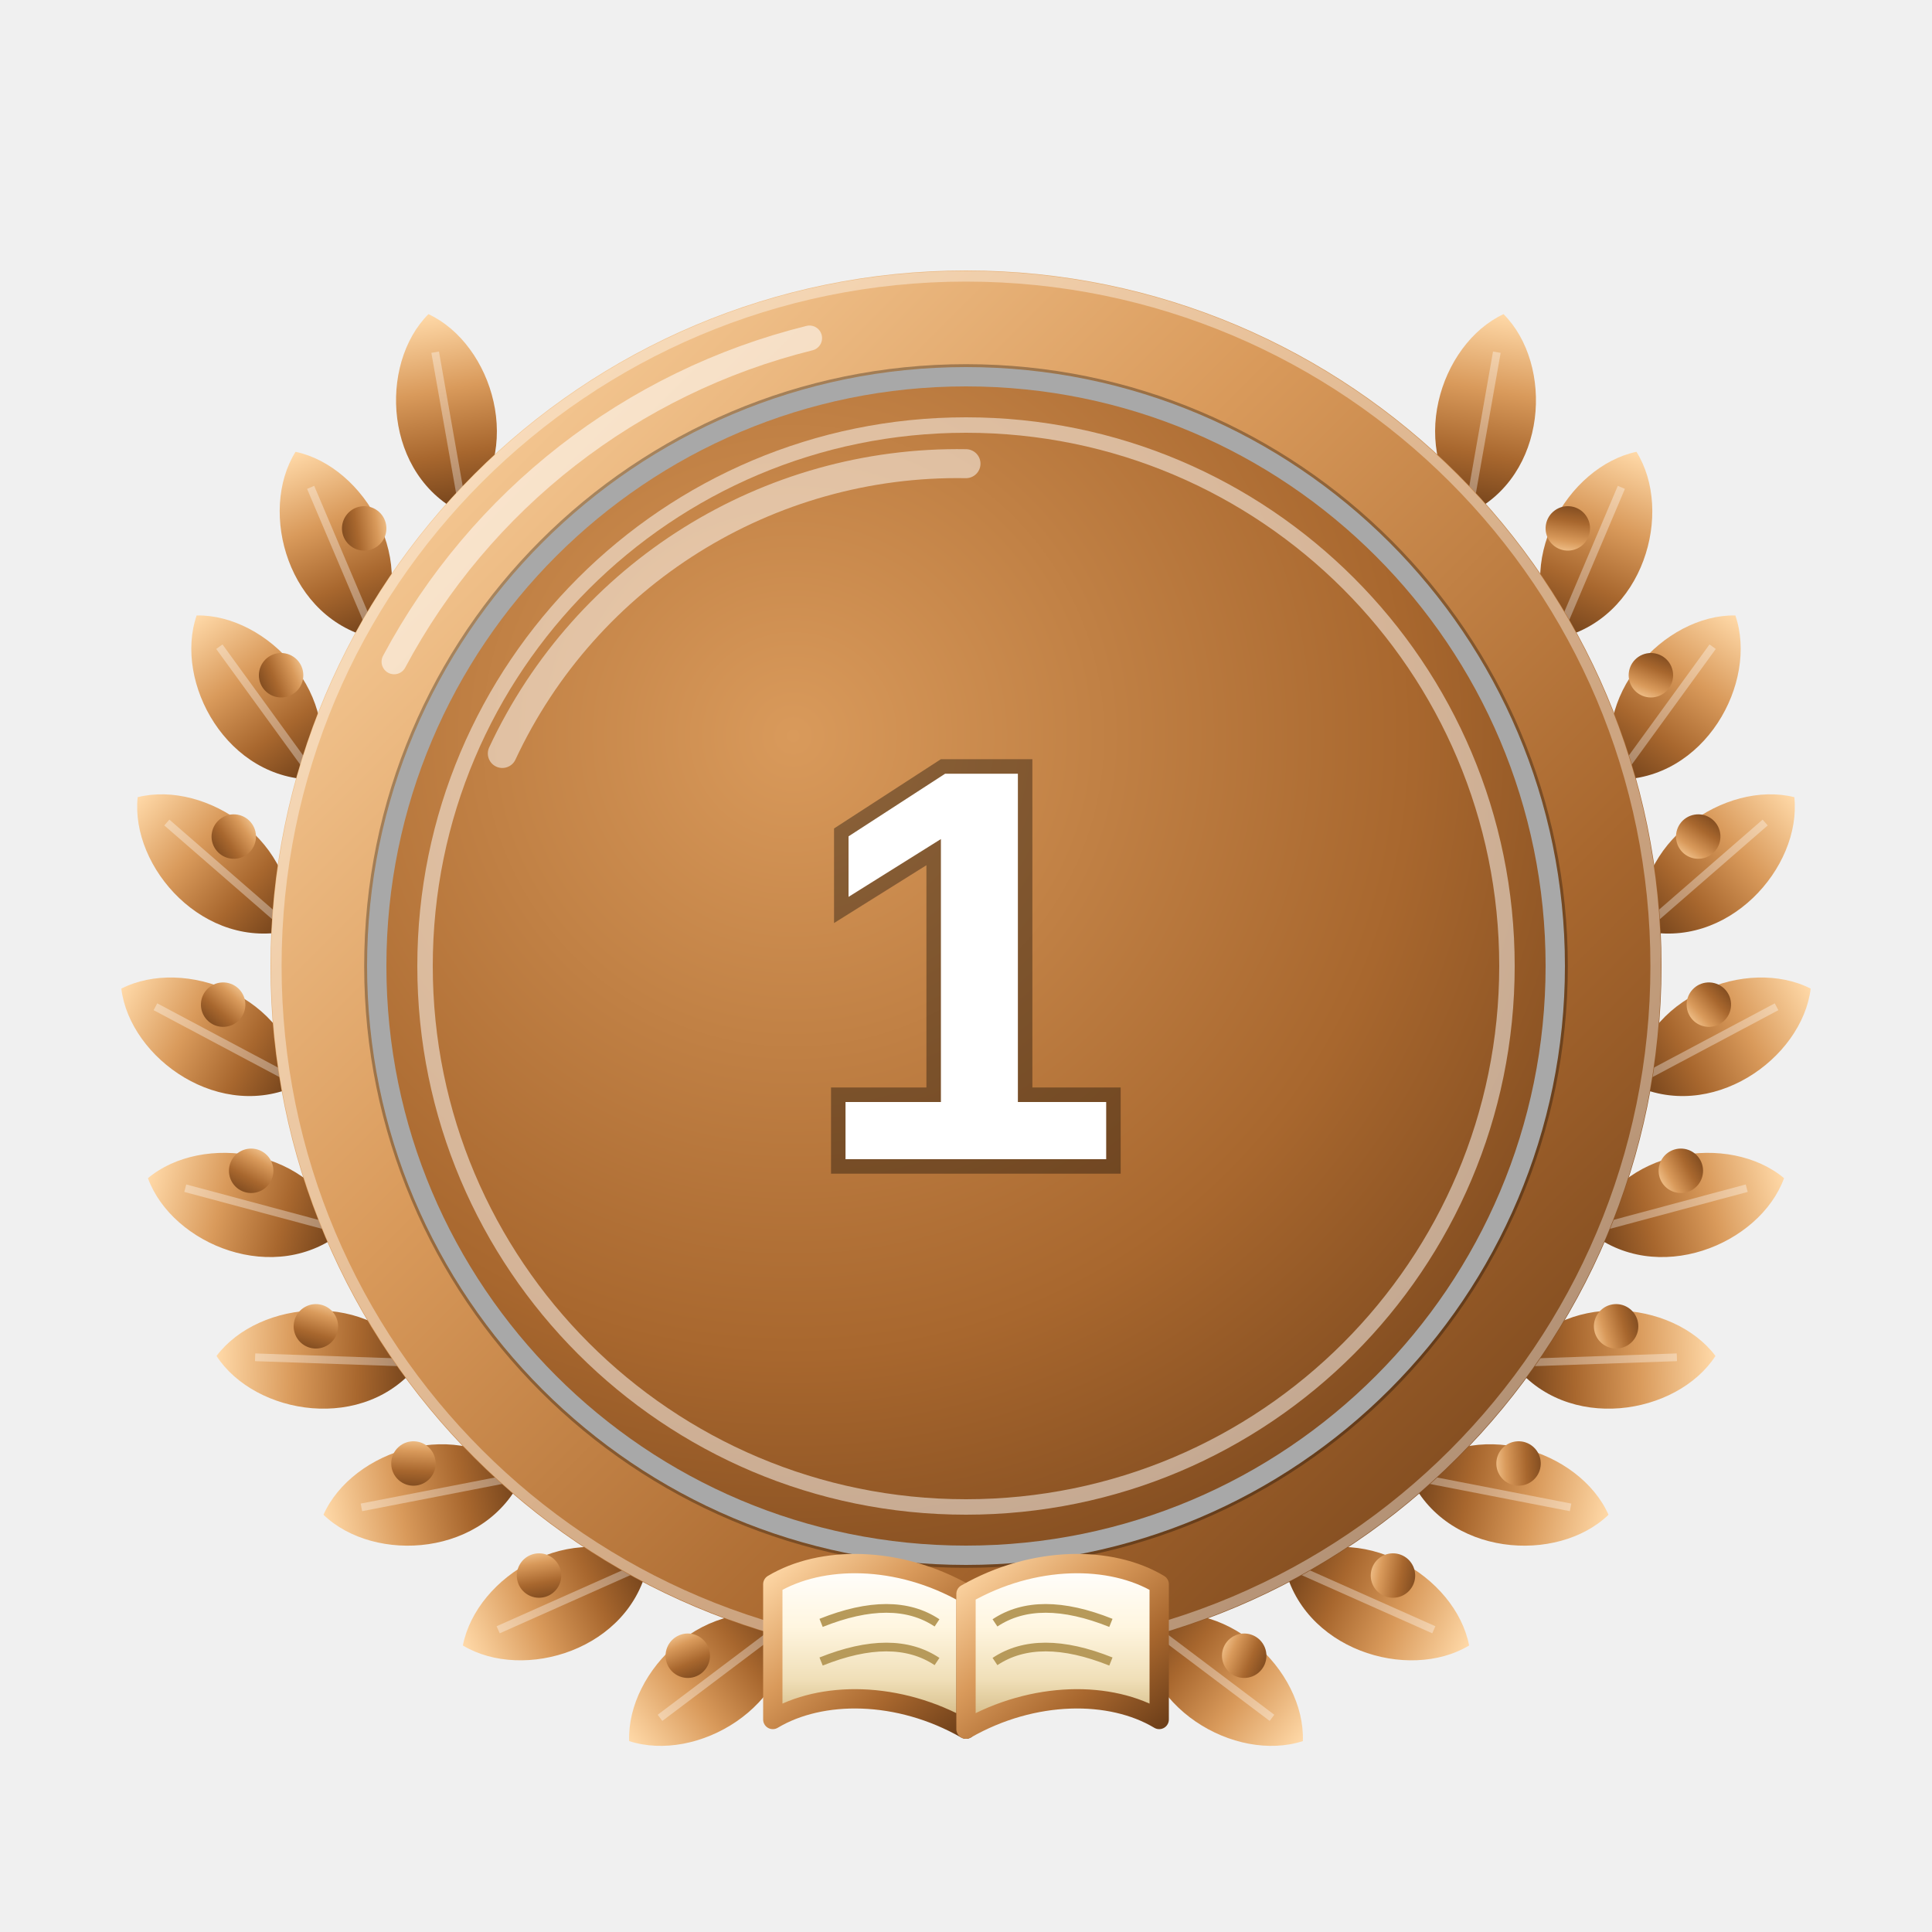
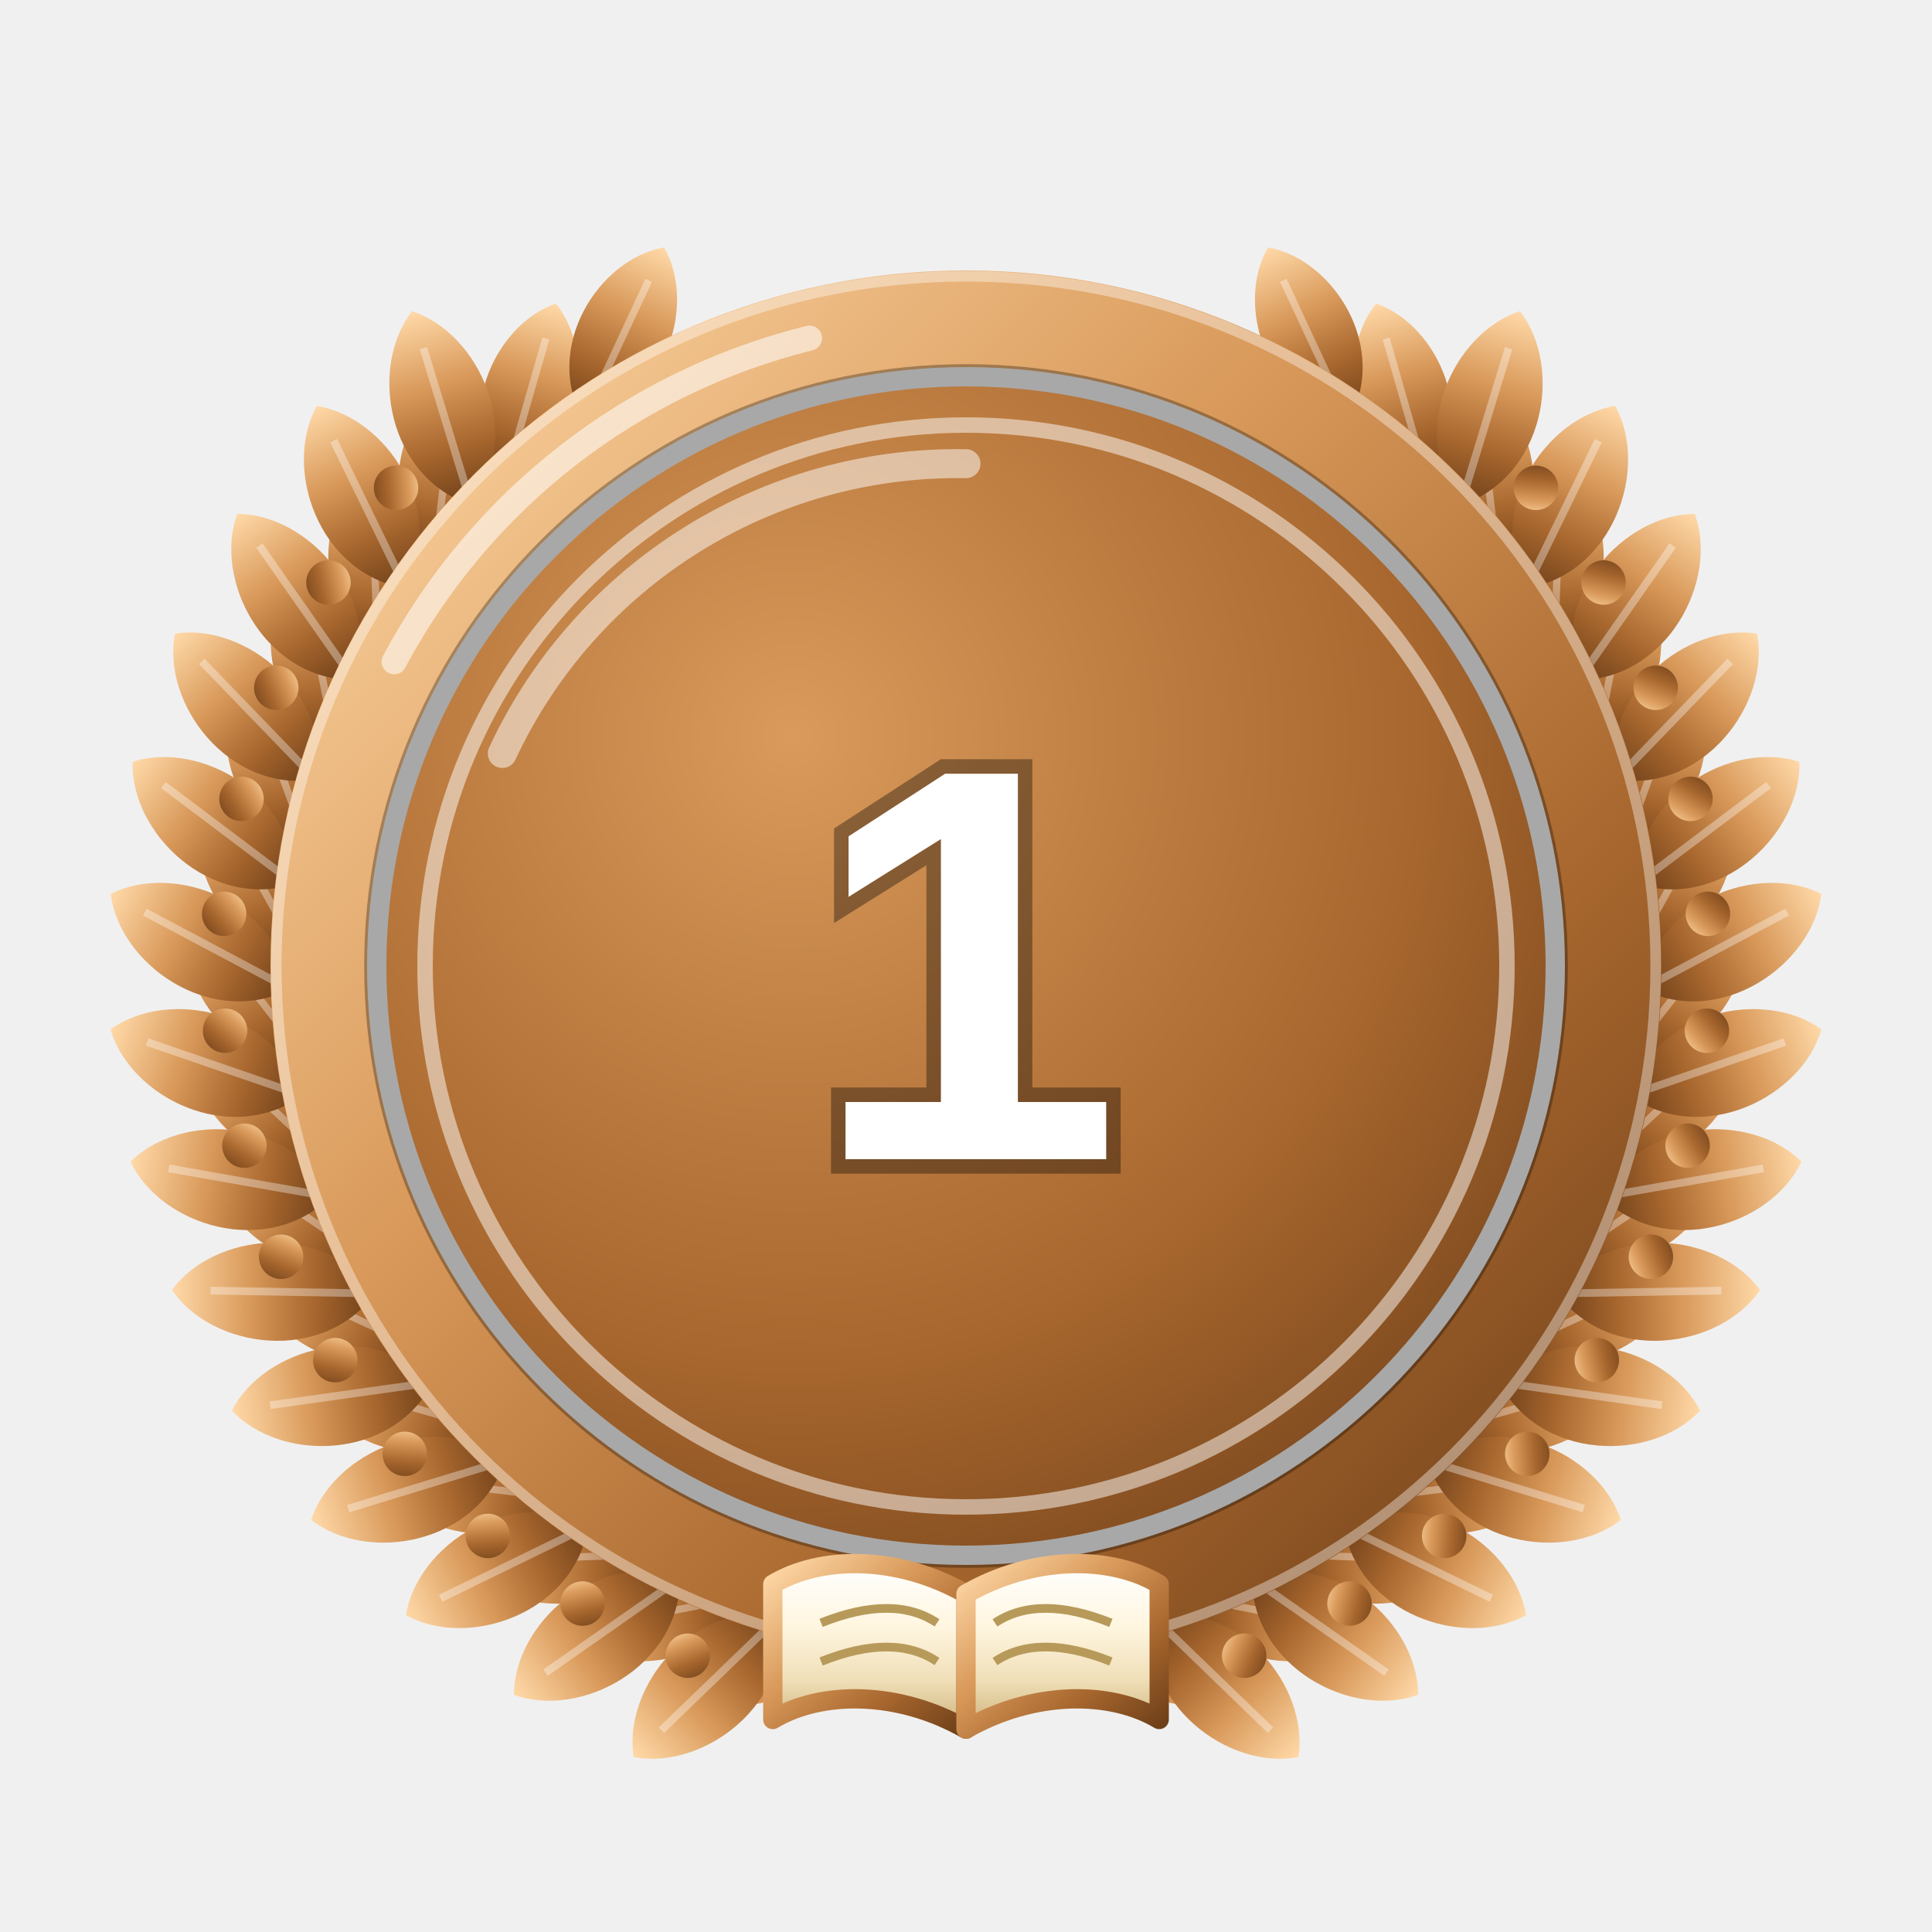
<svg xmlns="http://www.w3.org/2000/svg" viewBox="0 0 200 200">
  <defs>
    <linearGradient id="g" x1="0" y1="0" x2="1" y2="1">
      <stop offset="0" stop-color="#ffd9a8" />
      <stop offset="0.38" stop-color="#d99a5b" />
      <stop offset="0.7" stop-color="#a8672e" />
      <stop offset="1" stop-color="#6e3f19" />
    </linearGradient>
    <linearGradient id="gv" x1="0" y1="0" x2="0" y2="1">
      <stop offset="0" stop-color="#ffd9a8" />
      <stop offset="0.38" stop-color="#d99a5b" />
      <stop offset="0.7" stop-color="#a8672e" />
      <stop offset="1" stop-color="#6e3f19" />
    </linearGradient>
    <linearGradient id="gr" x1="0" y1="0" x2="1" y2="1">
      <stop offset="0" stop-color="#6e3f19" />
      <stop offset="0.38" stop-color="#a8672e" />
      <stop offset="0.7" stop-color="#d99a5b" />
      <stop offset="1" stop-color="#ffd9a8" />
    </linearGradient>
    <linearGradient id="gold" x1="0" y1="0" x2="1" y2="1">
      <stop offset="0" stop-color="#fff3b0" />
      <stop offset="0.38" stop-color="#ffd23f" />
      <stop offset="0.7" stop-color="#e0a100" />
      <stop offset="1" stop-color="#9a6a00" />
    </linearGradient>
    <linearGradient id="cream" x1="0" y1="0" x2="0" y2="1">
      <stop offset="0" stop-color="#ffffff" />
      <stop offset="0.38" stop-color="#fff6e0" />
      <stop offset="0.7" stop-color="#f0dfb8" />
      <stop offset="1" stop-color="#cdb27a" />
    </linearGradient>
    <g id="l">
      <path d="M0 0C7.5 -5.3 6 -16.8 0 -21C-6 -16.8 -7.5 -5.3 0 0Z" fill="url(#gv)" />
      <path d="M0-1V-17" stroke="#fff" stroke-opacity=".35" stroke-width=".8" />
    </g>
    <g id="b">
      <circle r="2.3" fill="url(#gr)" />
    </g>
    <g id="book">
      <path d="M0-3C-7-7-15-7-20-4V10C-15 7-7 7 0 11Z" fill="url(#cream)" stroke="url(#g)" stroke-width="2" stroke-linejoin="round" />
      <path d="M0-3C7-7 15-7 20-4V10C15 7 7 7 0 11Z" fill="url(#cream)" stroke="url(#g)" stroke-width="2" stroke-linejoin="round" />
      <path d="M-15 0C-10-2-6-2-3 0M-15 4C-10 2-6 2-3 4M15 0C10-2 6-2 3 0M15 4C10 2 6 2 3 4" fill="none" stroke="#b79a5a" stroke-width=".9" />
    </g>
    <radialGradient id="med" cx=".35" cy=".3" r=".9">
      <stop offset="0" stop-color="#d99a5b" />
      <stop offset=".6" stop-color="#a8672e" />
      <stop offset="1" stop-color="#6e3f19" />
    </radialGradient>
  </defs>
-   <use href="#l" transform="translate(118.1 167.6) rotate(127)" />
-   <use href="#l" transform="translate(81.9 167.6) rotate(233) scale(-1 1)" />
-   <use href="#l" transform="translate(132.9 161.8) rotate(114)" />
-   <use href="#l" transform="translate(67.1 161.8) rotate(246) scale(-1 1)" />
-   <use href="#l" transform="translate(145.9 152.8) rotate(101)" />
-   <use href="#l" transform="translate(54.1 152.8) rotate(259) scale(-1 1)" />
-   <use href="#l" transform="translate(156.6 141.1) rotate(88)" />
-   <use href="#l" transform="translate(43.4 141.1) rotate(272) scale(-1 1)" />
-   <use href="#l" transform="translate(164.4 127.4) rotate(75)" />
-   <use href="#l" transform="translate(35.6 127.4) rotate(285) scale(-1 1)" />
-   <use href="#l" transform="translate(168.9 112.2) rotate(62)" />
-   <use href="#l" transform="translate(31.1 112.2) rotate(298) scale(-1 1)" />
-   <use href="#l" transform="translate(169.9 96.3) rotate(49)" />
-   <use href="#l" transform="translate(30.1 96.3) rotate(311) scale(-1 1)" />
-   <use href="#l" transform="translate(167.3 80.7) rotate(36)" />
-   <use href="#l" transform="translate(32.7 80.7) rotate(324) scale(-1 1)" />
-   <use href="#l" transform="translate(161.2 66.1) rotate(23)" />
-   <use href="#l" transform="translate(38.8 66.1) rotate(337) scale(-1 1)" />
-   <use href="#l" transform="translate(152 53.2) rotate(10)" />
-   <use href="#l" transform="translate(48 53.2) rotate(350) scale(-1 1)" />
+   <use href="#l" transform="translate(112 168) rotate(110) scale(0.94)" />
+   <use href="#l" transform="translate(88 168) rotate(250) scale(-1 1) scale(0.94)" />
+   <use href="#l" transform="translate(122.5 165.2) rotate(101) scale(0.94)" />
+   <use href="#l" transform="translate(77.5 165.2) rotate(259) scale(-1 1) scale(0.94)" />
+   <use href="#l" transform="translate(132.4 160.9) rotate(92) scale(0.94)" />
+   <use href="#l" transform="translate(67.6 160.9) rotate(268) scale(-1 1) scale(0.94)" />
+   <use href="#l" transform="translate(141.5 155.1) rotate(83) scale(0.94)" />
+   <use href="#l" transform="translate(58.5 155.1) rotate(277) scale(-1 1) scale(0.94)" />
+   <use href="#l" transform="translate(149.6 147.9) rotate(74) scale(0.94)" />
+   <use href="#l" transform="translate(50.4 147.9) rotate(286) scale(-1 1) scale(0.94)" />
+   <use href="#l" transform="translate(156.5 139.6) rotate(65) scale(0.94)" />
+   <use href="#l" transform="translate(43.5 139.6) rotate(295) scale(-1 1) scale(0.94)" />
+   <use href="#l" transform="translate(162 130.2) rotate(56) scale(0.94)" />
+   <use href="#l" transform="translate(38 130.2) rotate(304) scale(-1 1) scale(0.94)" />
+   <use href="#l" transform="translate(166 120.2) rotate(47) scale(0.94)" />
+   <use href="#l" transform="translate(34 120.2) rotate(313) scale(-1 1) scale(0.94)" />
+   <use href="#l" transform="translate(168.3 109.6) rotate(38) scale(0.94)" />
+   <use href="#l" transform="translate(31.7 109.6) rotate(322) scale(-1 1) scale(0.94)" />
+   <use href="#l" transform="translate(169 98.8) rotate(29) scale(0.94)" />
+   <use href="#l" transform="translate(31 98.8) rotate(331) scale(-1 1) scale(0.94)" />
+   <use href="#l" transform="translate(168 88) rotate(20) scale(0.94)" />
+   <use href="#l" transform="translate(32 88) rotate(340) scale(-1 1) scale(0.94)" />
+   <use href="#l" transform="translate(165.2 77.5) rotate(11) scale(0.94)" />
+   <use href="#l" transform="translate(34.8 77.5) rotate(349) scale(-1 1) scale(0.94)" />
+   <use href="#l" transform="translate(160.9 67.6) rotate(2) scale(0.94)" />
+   <use href="#l" transform="translate(39.1 67.6) rotate(358) scale(-1 1) scale(0.94)" />
+   <use href="#l" transform="translate(155.1 58.5) rotate(-7) scale(0.94)" />
+   <use href="#l" transform="translate(44.9 58.5) rotate(367) scale(-1 1) scale(0.94)" />
+   <use href="#l" transform="translate(147.9 50.4) rotate(-16) scale(0.94)" />
+   <use href="#l" transform="translate(52.1 50.4) rotate(376) scale(-1 1) scale(0.94)" />
+   <use href="#l" transform="translate(139.6 43.5) rotate(-25) scale(0.94)" />
+   <use href="#l" transform="translate(60.4 43.5) rotate(385) scale(-1 1) scale(0.94)" />
+   <use href="#l" transform="translate(119.3 167.3) rotate(134)" />
+   <use href="#l" transform="translate(80.7 167.3) rotate(226) scale(-1 1)" />
+   <use href="#l" transform="translate(129.6 163.4) rotate(125)" />
+   <use href="#l" transform="translate(70.4 163.4) rotate(235) scale(-1 1)" />
+   <use href="#l" transform="translate(139.1 158) rotate(116)" />
+   <use href="#l" transform="translate(60.9 158) rotate(244) scale(-1 1)" />
+   <use href="#l" transform="translate(147.7 151.2) rotate(107)" />
+   <use href="#l" transform="translate(52.3 151.2) rotate(253) scale(-1 1)" />
+   <use href="#l" transform="translate(155.2 143.1) rotate(98)" />
+   <use href="#l" transform="translate(44.8 143.1) rotate(262) scale(-1 1)" />
+   <use href="#l" transform="translate(161.2 133.9) rotate(89)" />
+   <use href="#l" transform="translate(38.8 133.9) rotate(271) scale(-1 1)" />
+   <use href="#l" transform="translate(165.8 123.9) rotate(80)" />
+   <use href="#l" transform="translate(34.2 123.9) rotate(280) scale(-1 1)" />
+   <use href="#l" transform="translate(168.7 113.4) rotate(71)" />
+   <use href="#l" transform="translate(31.3 113.4) rotate(289) scale(-1 1)" />
+   <use href="#l" transform="translate(170 102.4) rotate(62)" />
+   <use href="#l" transform="translate(30 102.4) rotate(298) scale(-1 1)" />
+   <use href="#l" transform="translate(169.5 91.5) rotate(53)" />
+   <use href="#l" transform="translate(30.5 91.5) rotate(307) scale(-1 1)" />
+   <use href="#l" transform="translate(167.3 80.7) rotate(44)" />
+   <use href="#l" transform="translate(32.7 80.7) rotate(316) scale(-1 1)" />
+   <use href="#l" transform="translate(163.4 70.4) rotate(35)" />
+   <use href="#l" transform="translate(36.6 70.4) rotate(325) scale(-1 1)" />
+   <use href="#l" transform="translate(158 60.9) rotate(26)" />
+   <use href="#l" transform="translate(42 60.9) rotate(334) scale(-1 1)" />
+   <use href="#l" transform="translate(151.2 52.3) rotate(17)" />
+   <use href="#l" transform="translate(48.8 52.3) rotate(343) scale(-1 1)" />
  <use href="#b" transform="translate(128.8 171.4) rotate(158)" />
  <use href="#b" transform="translate(71.2 171.4) rotate(202)" />
-   <use href="#b" transform="translate(144.2 163.1) rotate(145)" />
-   <use href="#b" transform="translate(55.8 163.1) rotate(215)" />
-   <use href="#b" transform="translate(157.2 151.5) rotate(132)" />
-   <use href="#b" transform="translate(42.8 151.5) rotate(228)" />
-   <use href="#b" transform="translate(167.3 137.3) rotate(119)" />
-   <use href="#b" transform="translate(32.7 137.3) rotate(241)" />
-   <use href="#b" transform="translate(174 121.2) rotate(106)" />
-   <use href="#b" transform="translate(26 121.2) rotate(254)" />
-   <use href="#b" transform="translate(176.9 104) rotate(93)" />
-   <use href="#b" transform="translate(23.1 104) rotate(267)" />
-   <use href="#b" transform="translate(175.8 86.6) rotate(80)" />
-   <use href="#b" transform="translate(24.2 86.6) rotate(280)" />
-   <use href="#b" transform="translate(170.9 69.9) rotate(67)" />
-   <use href="#b" transform="translate(29.1 69.9) rotate(293)" />
-   <use href="#b" transform="translate(162.3 54.7) rotate(54)" />
-   <use href="#b" transform="translate(37.7 54.7) rotate(306)" />
+   <use href="#b" transform="translate(139.7 166) rotate(149)" />
+   <use href="#b" transform="translate(60.3 166) rotate(211)" />
+   <use href="#b" transform="translate(149.5 159) rotate(140)" />
+   <use href="#b" transform="translate(50.5 159) rotate(220)" />
+   <use href="#b" transform="translate(158.1 150.5) rotate(131)" />
+   <use href="#b" transform="translate(41.9 150.5) rotate(229)" />
+   <use href="#b" transform="translate(165.3 140.8) rotate(122)" />
+   <use href="#b" transform="translate(34.7 140.8) rotate(238)" />
+   <use href="#b" transform="translate(170.9 130.1) rotate(113)" />
+   <use href="#b" transform="translate(29.1 130.1) rotate(247)" />
+   <use href="#b" transform="translate(174.7 118.6) rotate(104)" />
+   <use href="#b" transform="translate(25.3 118.6) rotate(256)" />
+   <use href="#b" transform="translate(176.7 106.7) rotate(95)" />
+   <use href="#b" transform="translate(23.3 106.7) rotate(265)" />
+   <use href="#b" transform="translate(176.8 94.6) rotate(86)" />
+   <use href="#b" transform="translate(23.2 94.6) rotate(274)" />
+   <use href="#b" transform="translate(175 82.7) rotate(77)" />
+   <use href="#b" transform="translate(25 82.7) rotate(283)" />
+   <use href="#b" transform="translate(171.4 71.2) rotate(68)" />
+   <use href="#b" transform="translate(28.6 71.2) rotate(292)" />
+   <use href="#b" transform="translate(166 60.3) rotate(59)" />
+   <use href="#b" transform="translate(34 60.3) rotate(301)" />
+   <use href="#b" transform="translate(159 50.5) rotate(50)" />
+   <use href="#b" transform="translate(41 50.5) rotate(310)" />
  <circle cx="100" cy="100" r="67" fill="none" stroke="url(#g)" stroke-width="10" />
  <circle cx="100" cy="100" r="61" fill="none" stroke="#000" stroke-opacity=".3" stroke-width="2.6" />
  <circle cx="100" cy="100" r="71.4" fill="none" stroke="#fff" stroke-opacity=".38" stroke-width="1.1" />
  <path d="M40.8 68.5A67 67 0 0 1 83.8 35" fill="none" stroke="#fff" stroke-opacity=".55" stroke-width="2.6" stroke-linecap="round" />
  <use href="#book" transform="translate(100 168)" />
  <circle cx="100" cy="100" r="60" fill="url(#med)" />
  <circle cx="100" cy="100" r="56" fill="none" stroke="#fff" stroke-opacity=".5" stroke-width="1.6" />
  <path d="M52 78A52 52 0 0 1 100 48" fill="none" stroke="#fff" stroke-opacity=".5" stroke-width="3" stroke-linecap="round" />
  <text x="100" y="120" text-anchor="middle" font-family="Nunito,Arial,Helvetica,sans-serif" font-weight="900" font-size="58" fill="#fff" stroke="#000" stroke-opacity=".35" stroke-width="3" paint-order="stroke">1</text>
</svg>
